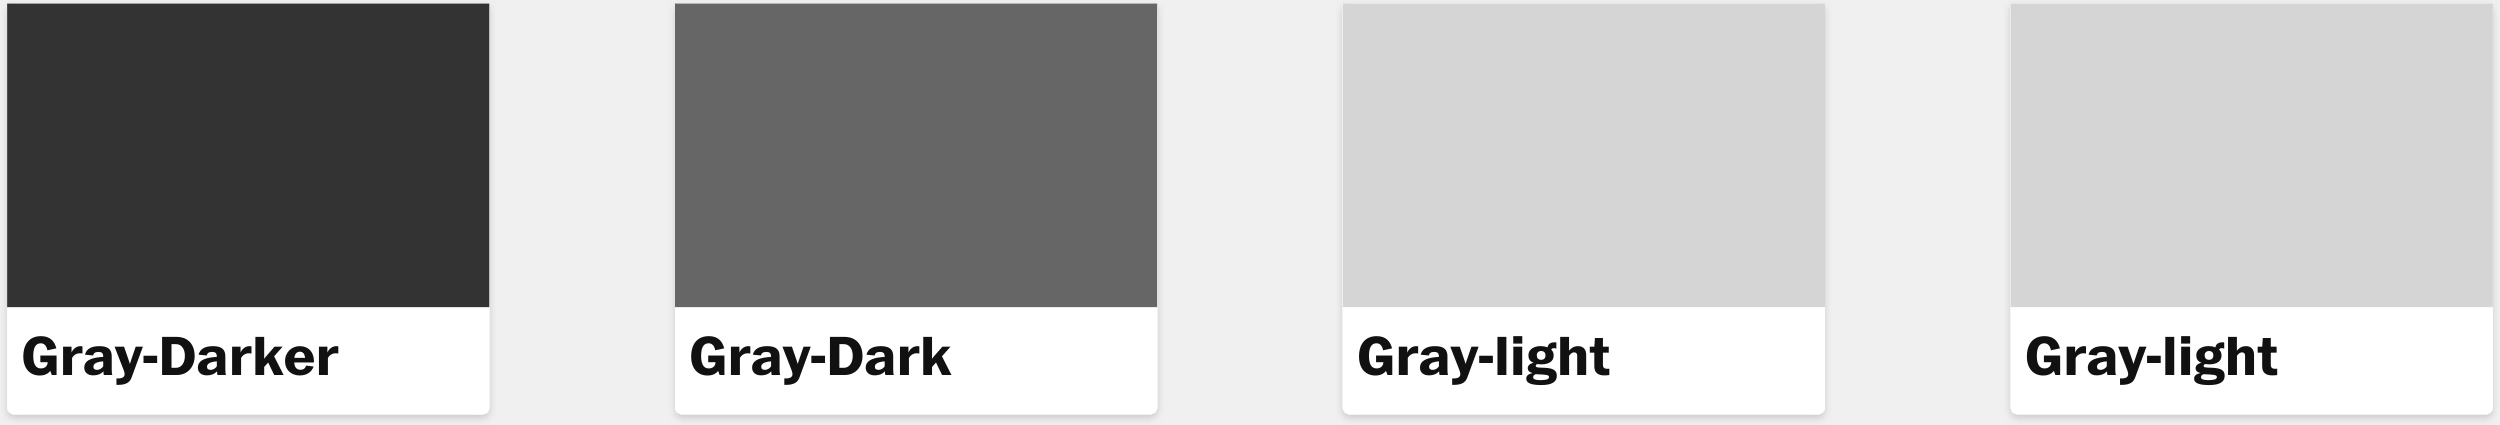
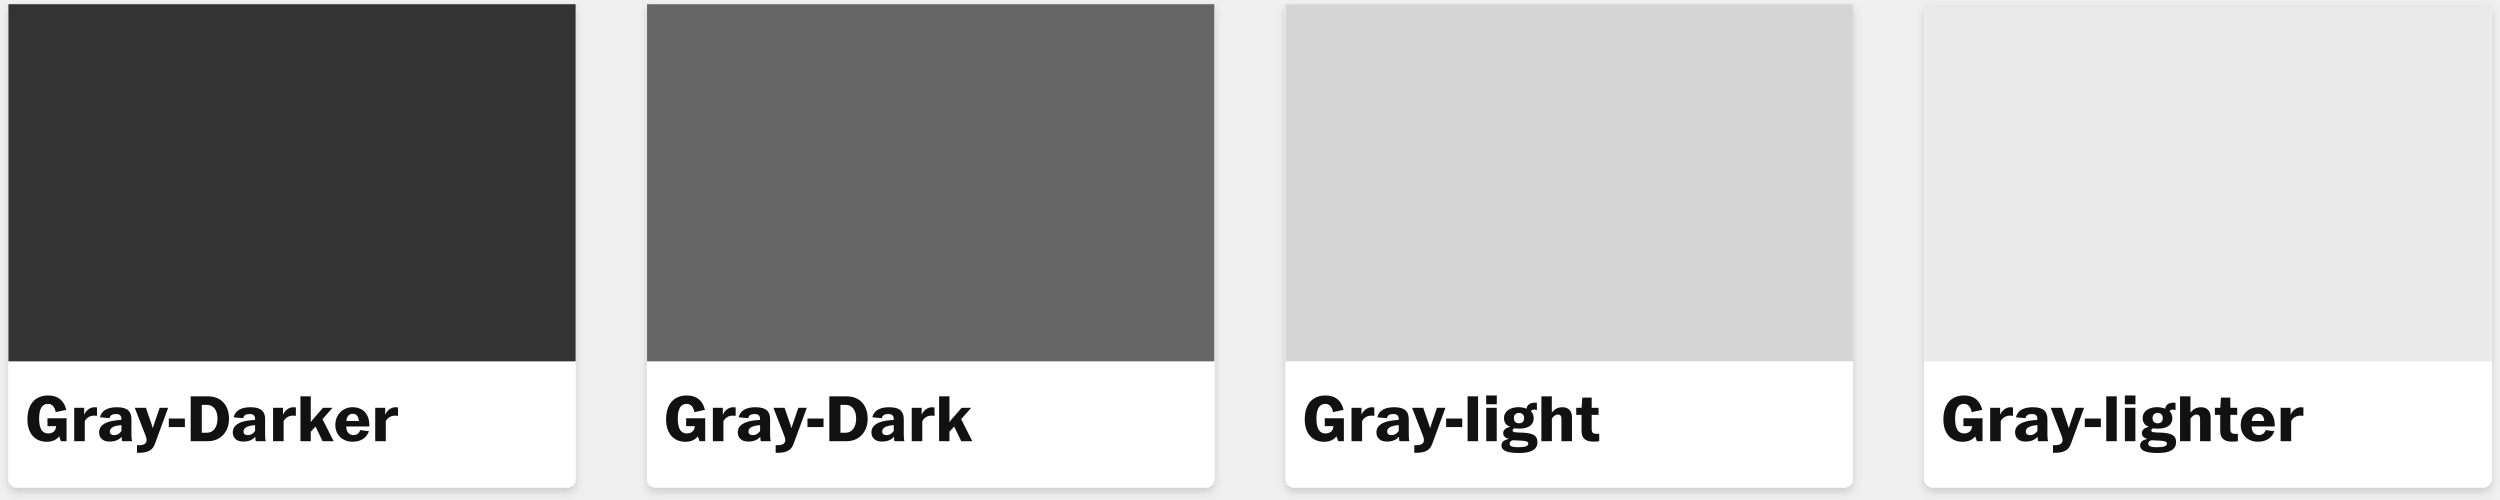
- <svg xmlns="http://www.w3.org/2000/svg" width="700" height="119" viewBox="0 0 700 119" fill="none">
-   <g filter="url(#filter0_d_1228_18874)">
+ <svg xmlns="http://www.w3.org/2000/svg" width="595" height="119" viewBox="0 0 595 119" fill="none">
+   <g filter="url(#filter0_d_1239_16632)">
    <path d="M2 3C2 1.895 2.895 1 4 1H135C136.105 1 137 1.895 137 3V114C137 115.105 136.105 116 135 116H4C2.895 116 2 115.105 2 114V3Z" fill="white" />
    <rect width="135" height="85" transform="translate(2 1)" fill="#333333" />
    <path d="M11.088 105.144C12.464 105.144 13.424 104.696 14.08 103.848L14.496 105H15.84V99.544H11.296V101.416H13.36C13.344 101.496 13.328 101.64 13.296 101.8C13.152 102.648 12.432 103.16 11.456 103.16C10.016 103.16 9.312 101.976 9.312 99.64C9.312 97.352 9.984 96.12 11.408 96.12C12.528 96.12 13.072 97.032 13.264 98.088L15.776 97.544C15.264 95.48 13.968 94.12 11.472 94.12C8.304 94.12 6.528 96.264 6.528 99.848C6.528 103.176 8.368 105.144 11.088 105.144ZM20.175 105V100.248C20.623 99.4 21.423 98.92 22.367 98.92C22.575 98.92 22.927 98.936 23.087 98.968V96.968C22.959 96.936 22.751 96.92 22.511 96.92C21.343 96.92 20.399 97.784 20.031 98.728V97.064H17.663V105H20.175ZM26.036 105.096C27.444 105.096 28.276 104.68 28.964 103.976C28.964 104.424 28.996 104.84 29.092 105H31.46C31.316 104.696 31.284 103.912 31.284 103.448V99.784C31.284 98.072 30.516 96.92 27.844 96.92C25.508 96.92 24.18 97.736 23.796 99.32L26.068 99.528C26.228 98.856 26.676 98.536 27.604 98.536C28.468 98.536 28.836 98.92 28.884 99.544C28.884 99.608 28.9 99.848 28.9 99.928C28.564 99.944 28.244 99.976 27.94 100.008C25.172 100.28 23.588 101.16 23.588 102.92C23.588 104.264 24.564 105.096 26.036 105.096ZM27.156 103.56C26.532 103.56 26.148 103.288 26.148 102.696C26.148 101.944 26.836 101.48 28.052 101.272C28.308 101.224 28.596 101.192 28.9 101.176V102.568C28.564 103.08 27.972 103.56 27.156 103.56ZM32.606 107.752C32.766 107.752 32.91 107.768 33.054 107.768C35.598 107.768 36.43 106.856 36.878 105.624L40.014 97.064H37.998L36.638 101.048L36.366 101.912L36.094 101.032L34.734 97.064H32.078L34.67 103.736C34.814 104.12 34.894 104.456 34.894 104.744C34.894 105.512 34.334 105.96 33.07 105.96C32.926 105.96 32.782 105.96 32.606 105.944V107.752ZM44.003 101.64V99.608H40.179V101.64H44.003ZM45.384 105H49.528C52.552 105 54.504 102.696 54.504 99.672C54.504 98.024 54.008 96.568 53 95.608C52.152 94.776 50.904 94.328 49.448 94.328H45.384V105ZM48.024 96.36H49.304C50.824 96.36 51.768 97.688 51.768 99.624C51.768 101.736 50.712 102.984 49.304 102.984H48.024V96.36ZM57.848 105.096C59.256 105.096 60.088 104.68 60.776 103.976C60.776 104.424 60.808 104.84 60.904 105H63.272C63.128 104.696 63.096 103.912 63.096 103.448V99.784C63.096 98.072 62.328 96.92 59.656 96.92C57.32 96.92 55.992 97.736 55.608 99.32L57.88 99.528C58.04 98.856 58.488 98.536 59.416 98.536C60.28 98.536 60.648 98.92 60.696 99.544C60.696 99.608 60.712 99.848 60.712 99.928C60.376 99.944 60.056 99.976 59.752 100.008C56.984 100.28 55.4 101.16 55.4 102.92C55.4 104.264 56.376 105.096 57.848 105.096ZM58.968 103.56C58.344 103.56 57.96 103.288 57.96 102.696C57.96 101.944 58.648 101.48 59.864 101.272C60.12 101.224 60.408 101.192 60.712 101.176V102.568C60.376 103.08 59.784 103.56 58.968 103.56ZM67.503 105V100.248C67.951 99.4 68.751 98.92 69.695 98.92C69.903 98.92 70.255 98.936 70.415 98.968V96.968C70.287 96.936 70.079 96.92 69.839 96.92C68.671 96.92 67.727 97.784 67.359 98.728V97.064H64.991V105H67.503ZM73.971 105V102.744L75.091 101.512L76.771 105H79.411L76.755 99.768L79.139 97.064H76.867L74.387 99.912L73.939 100.472L73.971 99.752V94.328H71.507V105H73.971ZM83.92 105.128C85.968 105.128 87.28 104.136 87.808 102.632L85.744 102.36C85.456 103.144 84.944 103.544 84.144 103.544C83.168 103.544 82.432 102.92 82.4 101.496H87.888C87.904 101.32 87.904 101.192 87.904 101.016C87.84 98.552 86.384 96.92 83.904 96.92C81.696 96.92 79.808 98.584 79.808 101.144C79.808 103.56 81.536 105.128 83.92 105.128ZM82.432 100.2C82.496 99.112 83.136 98.472 83.936 98.472C84.864 98.472 85.328 99.128 85.408 100.2H82.432ZM91.816 105V100.248C92.264 99.4 93.064 98.92 94.008 98.92C94.216 98.92 94.568 98.936 94.728 98.968V96.968C94.6 96.936 94.392 96.92 94.152 96.92C92.984 96.92 92.04 97.784 91.672 98.728V97.064H89.304V105H91.816Z" fill="#111111" />
  </g>
-   <g filter="url(#filter1_d_1228_18874)">
-     <path d="M189 3C189 1.895 189.895 1 191 1H322C323.105 1 324 1.895 324 3V114C324 115.105 323.105 116 322 116H191C189.895 116 189 115.105 189 114V3Z" fill="white" />
-     <rect width="135" height="85" transform="translate(189 1)" fill="#666666" />
-     <path d="M198.088 105.144C199.464 105.144 200.424 104.696 201.08 103.848L201.496 105H202.84V99.544H198.296V101.416H200.36C200.344 101.496 200.328 101.64 200.296 101.8C200.152 102.648 199.432 103.16 198.456 103.16C197.016 103.16 196.312 101.976 196.312 99.64C196.312 97.352 196.984 96.12 198.408 96.12C199.528 96.12 200.072 97.032 200.264 98.088L202.776 97.544C202.264 95.48 200.968 94.12 198.472 94.12C195.304 94.12 193.528 96.264 193.528 99.848C193.528 103.176 195.368 105.144 198.088 105.144ZM207.175 105V100.248C207.623 99.4 208.423 98.92 209.367 98.92C209.575 98.92 209.927 98.936 210.087 98.968V96.968C209.959 96.936 209.751 96.92 209.511 96.92C208.343 96.92 207.399 97.784 207.031 98.728V97.064H204.663V105H207.175ZM213.036 105.096C214.444 105.096 215.276 104.68 215.964 103.976C215.964 104.424 215.996 104.84 216.092 105H218.46C218.316 104.696 218.284 103.912 218.284 103.448V99.784C218.284 98.072 217.516 96.92 214.844 96.92C212.508 96.92 211.18 97.736 210.796 99.32L213.068 99.528C213.228 98.856 213.676 98.536 214.604 98.536C215.468 98.536 215.836 98.92 215.884 99.544C215.884 99.608 215.9 99.848 215.9 99.928C215.564 99.944 215.244 99.976 214.94 100.008C212.172 100.28 210.588 101.16 210.588 102.92C210.588 104.264 211.564 105.096 213.036 105.096ZM214.156 103.56C213.532 103.56 213.148 103.288 213.148 102.696C213.148 101.944 213.836 101.48 215.052 101.272C215.308 101.224 215.596 101.192 215.9 101.176V102.568C215.564 103.08 214.972 103.56 214.156 103.56ZM219.606 107.752C219.766 107.752 219.91 107.768 220.054 107.768C222.598 107.768 223.43 106.856 223.878 105.624L227.014 97.064H224.998L223.638 101.048L223.366 101.912L223.094 101.032L221.734 97.064H219.078L221.67 103.736C221.814 104.12 221.894 104.456 221.894 104.744C221.894 105.512 221.334 105.96 220.07 105.96C219.926 105.96 219.782 105.96 219.606 105.944V107.752ZM231.003 101.64V99.608H227.179V101.64H231.003ZM232.384 105H236.528C239.552 105 241.504 102.696 241.504 99.672C241.504 98.024 241.008 96.568 240 95.608C239.152 94.776 237.904 94.328 236.448 94.328H232.384V105ZM235.024 96.36H236.304C237.824 96.36 238.768 97.688 238.768 99.624C238.768 101.736 237.712 102.984 236.304 102.984H235.024V96.36ZM244.848 105.096C246.256 105.096 247.088 104.68 247.776 103.976C247.776 104.424 247.808 104.84 247.904 105H250.272C250.128 104.696 250.096 103.912 250.096 103.448V99.784C250.096 98.072 249.328 96.92 246.656 96.92C244.32 96.92 242.992 97.736 242.608 99.32L244.88 99.528C245.04 98.856 245.488 98.536 246.416 98.536C247.28 98.536 247.648 98.92 247.696 99.544C247.696 99.608 247.712 99.848 247.712 99.928C247.376 99.944 247.056 99.976 246.752 100.008C243.984 100.28 242.4 101.16 242.4 102.92C242.4 104.264 243.376 105.096 244.848 105.096ZM245.968 103.56C245.344 103.56 244.96 103.288 244.96 102.696C244.96 101.944 245.648 101.48 246.864 101.272C247.12 101.224 247.408 101.192 247.712 101.176V102.568C247.376 103.08 246.784 103.56 245.968 103.56ZM254.503 105V100.248C254.951 99.4 255.751 98.92 256.695 98.92C256.903 98.92 257.255 98.936 257.415 98.968V96.968C257.287 96.936 257.079 96.92 256.839 96.92C255.671 96.92 254.727 97.784 254.359 98.728V97.064H251.991V105H254.503ZM260.971 105V102.744L262.091 101.512L263.771 105H266.411L263.755 99.768L266.139 97.064H263.867L261.387 99.912L260.939 100.472L260.971 99.752V94.328H258.507V105H260.971Z" fill="#111111" />
+   <g filter="url(#filter1_d_1239_16632)">
+     <path d="M154 3C154 1.895 154.895 1 156 1H287C288.105 1 289 1.895 289 3V114C289 115.105 288.105 116 287 116H156C154.895 116 154 115.105 154 114V3Z" fill="white" />
+     <rect width="135" height="85" transform="translate(154 1)" fill="#666666" />
+     <path d="M163.088 105.144C164.464 105.144 165.424 104.696 166.08 103.848L166.496 105H167.84V99.544H163.296V101.416H165.36C165.344 101.496 165.328 101.64 165.296 101.8C165.152 102.648 164.432 103.16 163.456 103.16C162.016 103.16 161.312 101.976 161.312 99.64C161.312 97.352 161.984 96.12 163.408 96.12C164.528 96.12 165.072 97.032 165.264 98.088L167.776 97.544C167.264 95.48 165.968 94.12 163.472 94.12C160.304 94.12 158.528 96.264 158.528 99.848C158.528 103.176 160.368 105.144 163.088 105.144ZM172.175 105V100.248C172.623 99.4 173.423 98.92 174.367 98.92C174.575 98.92 174.927 98.936 175.087 98.968V96.968C174.959 96.936 174.751 96.92 174.511 96.92C173.343 96.92 172.399 97.784 172.031 98.728V97.064H169.663V105H172.175ZM178.036 105.096C179.444 105.096 180.276 104.68 180.964 103.976C180.964 104.424 180.996 104.84 181.092 105H183.46C183.316 104.696 183.284 103.912 183.284 103.448V99.784C183.284 98.072 182.516 96.92 179.844 96.92C177.508 96.92 176.18 97.736 175.796 99.32L178.068 99.528C178.228 98.856 178.676 98.536 179.604 98.536C180.468 98.536 180.836 98.92 180.884 99.544C180.884 99.608 180.9 99.848 180.9 99.928C180.564 99.944 180.244 99.976 179.94 100.008C177.172 100.28 175.588 101.16 175.588 102.92C175.588 104.264 176.564 105.096 178.036 105.096ZM179.156 103.56C178.532 103.56 178.148 103.288 178.148 102.696C178.148 101.944 178.836 101.48 180.052 101.272C180.308 101.224 180.596 101.192 180.9 101.176V102.568C180.564 103.08 179.972 103.56 179.156 103.56ZM184.606 107.752C184.766 107.752 184.91 107.768 185.054 107.768C187.598 107.768 188.43 106.856 188.878 105.624L192.014 97.064H189.998L188.638 101.048L188.366 101.912L188.094 101.032L186.734 97.064H184.078L186.67 103.736C186.814 104.12 186.894 104.456 186.894 104.744C186.894 105.512 186.334 105.96 185.07 105.96C184.926 105.96 184.782 105.96 184.606 105.944V107.752ZM196.003 101.64V99.608H192.179V101.64H196.003ZM197.384 105H201.528C204.552 105 206.504 102.696 206.504 99.672C206.504 98.024 206.008 96.568 205 95.608C204.152 94.776 202.904 94.328 201.448 94.328H197.384V105ZM200.024 96.36H201.304C202.824 96.36 203.768 97.688 203.768 99.624C203.768 101.736 202.712 102.984 201.304 102.984H200.024V96.36ZM209.848 105.096C211.256 105.096 212.088 104.68 212.776 103.976C212.776 104.424 212.808 104.84 212.904 105H215.272C215.128 104.696 215.096 103.912 215.096 103.448V99.784C215.096 98.072 214.328 96.92 211.656 96.92C209.32 96.92 207.992 97.736 207.608 99.32L209.88 99.528C210.04 98.856 210.488 98.536 211.416 98.536C212.28 98.536 212.648 98.92 212.696 99.544C212.696 99.608 212.712 99.848 212.712 99.928C212.376 99.944 212.056 99.976 211.752 100.008C208.984 100.28 207.4 101.16 207.4 102.92C207.4 104.264 208.376 105.096 209.848 105.096ZM210.968 103.56C210.344 103.56 209.96 103.288 209.96 102.696C209.96 101.944 210.648 101.48 211.864 101.272C212.12 101.224 212.408 101.192 212.712 101.176V102.568C212.376 103.08 211.784 103.56 210.968 103.56ZM219.503 105V100.248C219.951 99.4 220.751 98.92 221.695 98.92C221.903 98.92 222.255 98.936 222.415 98.968V96.968C222.287 96.936 222.079 96.92 221.839 96.92C220.671 96.92 219.727 97.784 219.359 98.728V97.064H216.991V105H219.503ZM225.971 105V102.744L227.091 101.512L228.771 105H231.411L228.755 99.768L231.139 97.064H228.867L226.387 99.912L225.939 100.472L225.971 99.752V94.328H223.507V105H225.971Z" fill="#111111" />
  </g>
-   <g filter="url(#filter2_d_1228_18874)">
-     <path d="M376 3C376 1.895 376.895 1 378 1H509C510.105 1 511 1.895 511 3V114C511 115.105 510.105 116 509 116H378C376.895 116 376 115.105 376 114V3Z" fill="white" />
-     <rect width="135" height="85" transform="translate(376 1)" fill="#D5D5D5" />
-     <path d="M385.088 105.144C386.464 105.144 387.424 104.696 388.08 103.848L388.496 105H389.84V99.544H385.296V101.416H387.36C387.344 101.496 387.328 101.64 387.296 101.8C387.152 102.648 386.432 103.16 385.456 103.16C384.016 103.16 383.312 101.976 383.312 99.64C383.312 97.352 383.984 96.12 385.408 96.12C386.528 96.12 387.072 97.032 387.264 98.088L389.776 97.544C389.264 95.48 387.968 94.12 385.472 94.12C382.304 94.12 380.528 96.264 380.528 99.848C380.528 103.176 382.368 105.144 385.088 105.144ZM394.175 105V100.248C394.623 99.4 395.423 98.92 396.367 98.92C396.575 98.92 396.927 98.936 397.087 98.968V96.968C396.959 96.936 396.751 96.92 396.511 96.92C395.343 96.92 394.399 97.784 394.031 98.728V97.064H391.663V105H394.175ZM400.036 105.096C401.444 105.096 402.276 104.68 402.964 103.976C402.964 104.424 402.996 104.84 403.092 105H405.46C405.316 104.696 405.284 103.912 405.284 103.448V99.784C405.284 98.072 404.516 96.92 401.844 96.92C399.508 96.92 398.18 97.736 397.796 99.32L400.068 99.528C400.228 98.856 400.676 98.536 401.604 98.536C402.468 98.536 402.836 98.92 402.884 99.544C402.884 99.608 402.9 99.848 402.9 99.928C402.564 99.944 402.244 99.976 401.94 100.008C399.172 100.28 397.588 101.16 397.588 102.92C397.588 104.264 398.564 105.096 400.036 105.096ZM401.156 103.56C400.532 103.56 400.148 103.288 400.148 102.696C400.148 101.944 400.836 101.48 402.052 101.272C402.308 101.224 402.596 101.192 402.9 101.176V102.568C402.564 103.08 401.972 103.56 401.156 103.56ZM406.606 107.752C406.766 107.752 406.91 107.768 407.054 107.768C409.598 107.768 410.43 106.856 410.878 105.624L414.014 97.064H411.998L410.638 101.048L410.366 101.912L410.094 101.032L408.734 97.064H406.078L408.67 103.736C408.814 104.12 408.894 104.456 408.894 104.744C408.894 105.512 408.334 105.96 407.07 105.96C406.926 105.96 406.782 105.96 406.606 105.944V107.752ZM418.003 101.64V99.608H414.179V101.64H418.003ZM421.784 105V94.328H419.288V105H421.784ZM426.238 96.216V94.12H423.71V96.216H426.238ZM426.222 105V97.064H423.726V105H426.222ZM431.571 107.816C434.643 107.816 435.907 106.856 435.907 105.24C435.907 103.736 435.027 103.064 432.275 102.968C430.675 102.92 430.003 102.92 430.003 102.456C430.003 102.104 430.323 101.928 430.579 101.944C430.707 101.96 431.219 102.024 431.507 102.024C433.811 102.024 435.027 101.112 435.027 99.512C435.027 98.776 434.707 98.168 434.339 97.896C434.483 97.608 434.755 97.48 435.123 97.48C435.363 97.48 435.603 97.528 435.779 97.64V95.88C435.731 95.864 435.523 95.832 435.411 95.832C434.355 95.832 433.507 96.152 433.299 97.272C432.803 97.016 431.859 96.904 431.395 96.904C429.491 96.904 427.955 97.832 427.955 99.48C427.955 100.424 428.323 101.192 429.443 101.576C428.291 101.816 427.763 102.408 427.763 103.096C427.763 103.704 428.147 104.216 429.123 104.456C428.115 104.664 427.347 105.096 427.347 106.04C427.347 107.368 428.995 107.816 431.571 107.816ZM431.523 100.744C430.787 100.744 430.307 100.312 430.307 99.48C430.307 98.76 430.771 98.28 431.523 98.28C432.291 98.28 432.739 98.776 432.739 99.48C432.739 100.28 432.323 100.744 431.523 100.744ZM431.283 106.44C430.019 106.44 429.283 106.216 429.283 105.624C429.283 105.16 429.603 104.888 430.051 104.776C433.107 104.904 433.731 104.968 433.731 105.592C433.731 106.216 432.851 106.44 431.283 106.44ZM439.347 105V99.624C439.667 99.176 440.115 98.664 440.771 98.664C441.315 98.664 441.619 98.984 441.619 99.592V105H444.131V99.304C444.131 97.992 443.427 96.92 441.891 96.92C440.643 96.92 439.923 97.48 439.331 98.184V94.328H436.851V105H439.347ZM449.175 105.112C449.671 105.112 450.231 105.064 450.615 105.016V103.24C450.279 103.272 449.975 103.272 449.671 103.24C449.079 103.16 448.823 102.808 448.823 102.184V98.744H450.455V97.064H448.823V94.632H446.583L446.423 97.064H445.143V98.744H446.407V102.584C446.407 104.264 447.367 105.112 449.175 105.112Z" fill="#111111" />
+   <g filter="url(#filter2_d_1239_16632)">
+     <path d="M306 3C306 1.895 306.895 1 308 1H439C440.105 1 441 1.895 441 3V114C441 115.105 440.105 116 439 116H308C306.895 116 306 115.105 306 114V3Z" fill="white" />
+     <rect width="135" height="85" transform="translate(306 1)" fill="#D5D5D5" />
+     <path d="M315.088 105.144C316.464 105.144 317.424 104.696 318.08 103.848L318.496 105H319.84V99.544H315.296V101.416H317.36C317.344 101.496 317.328 101.64 317.296 101.8C317.152 102.648 316.432 103.16 315.456 103.16C314.016 103.16 313.312 101.976 313.312 99.64C313.312 97.352 313.984 96.12 315.408 96.12C316.528 96.12 317.072 97.032 317.264 98.088L319.776 97.544C319.264 95.48 317.968 94.12 315.472 94.12C312.304 94.12 310.528 96.264 310.528 99.848C310.528 103.176 312.368 105.144 315.088 105.144ZM324.175 105V100.248C324.623 99.4 325.423 98.92 326.367 98.92C326.575 98.92 326.927 98.936 327.087 98.968V96.968C326.959 96.936 326.751 96.92 326.511 96.92C325.343 96.92 324.399 97.784 324.031 98.728V97.064H321.663V105H324.175ZM330.036 105.096C331.444 105.096 332.276 104.68 332.964 103.976C332.964 104.424 332.996 104.84 333.092 105H335.46C335.316 104.696 335.284 103.912 335.284 103.448V99.784C335.284 98.072 334.516 96.92 331.844 96.92C329.508 96.92 328.18 97.736 327.796 99.32L330.068 99.528C330.228 98.856 330.676 98.536 331.604 98.536C332.468 98.536 332.836 98.92 332.884 99.544C332.884 99.608 332.9 99.848 332.9 99.928C332.564 99.944 332.244 99.976 331.94 100.008C329.172 100.28 327.588 101.16 327.588 102.92C327.588 104.264 328.564 105.096 330.036 105.096ZM331.156 103.56C330.532 103.56 330.148 103.288 330.148 102.696C330.148 101.944 330.836 101.48 332.052 101.272C332.308 101.224 332.596 101.192 332.9 101.176V102.568C332.564 103.08 331.972 103.56 331.156 103.56ZM336.606 107.752C336.766 107.752 336.91 107.768 337.054 107.768C339.598 107.768 340.43 106.856 340.878 105.624L344.014 97.064H341.998L340.638 101.048L340.366 101.912L340.094 101.032L338.734 97.064H336.078L338.67 103.736C338.814 104.12 338.894 104.456 338.894 104.744C338.894 105.512 338.334 105.96 337.07 105.96C336.926 105.96 336.782 105.96 336.606 105.944V107.752ZM348.003 101.64V99.608H344.179V101.64H348.003ZM351.784 105V94.328H349.288V105H351.784ZM356.238 96.216V94.12H353.71V96.216H356.238ZM356.222 105V97.064H353.726V105H356.222ZM361.571 107.816C364.643 107.816 365.907 106.856 365.907 105.24C365.907 103.736 365.027 103.064 362.275 102.968C360.675 102.92 360.003 102.92 360.003 102.456C360.003 102.104 360.323 101.928 360.579 101.944C360.707 101.96 361.219 102.024 361.507 102.024C363.811 102.024 365.027 101.112 365.027 99.512C365.027 98.776 364.707 98.168 364.339 97.896C364.483 97.608 364.755 97.48 365.123 97.48C365.363 97.48 365.603 97.528 365.779 97.64V95.88C365.731 95.864 365.523 95.832 365.411 95.832C364.355 95.832 363.507 96.152 363.299 97.272C362.803 97.016 361.859 96.904 361.395 96.904C359.491 96.904 357.955 97.832 357.955 99.48C357.955 100.424 358.323 101.192 359.443 101.576C358.291 101.816 357.763 102.408 357.763 103.096C357.763 103.704 358.147 104.216 359.123 104.456C358.115 104.664 357.347 105.096 357.347 106.04C357.347 107.368 358.995 107.816 361.571 107.816ZM361.523 100.744C360.787 100.744 360.307 100.312 360.307 99.48C360.307 98.76 360.771 98.28 361.523 98.28C362.291 98.28 362.739 98.776 362.739 99.48C362.739 100.28 362.323 100.744 361.523 100.744ZM361.283 106.44C360.019 106.44 359.283 106.216 359.283 105.624C359.283 105.16 359.603 104.888 360.051 104.776C363.107 104.904 363.731 104.968 363.731 105.592C363.731 106.216 362.851 106.44 361.283 106.44ZM369.347 105V99.624C369.667 99.176 370.115 98.664 370.771 98.664C371.315 98.664 371.619 98.984 371.619 99.592V105H374.131V99.304C374.131 97.992 373.427 96.92 371.891 96.92C370.643 96.92 369.923 97.48 369.331 98.184V94.328H366.851V105H369.347ZM379.175 105.112C379.671 105.112 380.231 105.064 380.615 105.016V103.24C380.279 103.272 379.975 103.272 379.671 103.24C379.079 103.16 378.823 102.808 378.823 102.184V98.744H380.455V97.064H378.823V94.632H376.583L376.423 97.064H375.143V98.744H376.407V102.584C376.407 104.264 377.367 105.112 379.175 105.112Z" fill="#111111" />
  </g>
-   <g filter="url(#filter3_d_1228_18874)">
-     <path d="M563 3C563 1.895 563.895 1 565 1H696C697.105 1 698 1.895 698 3V114C698 115.105 697.105 116 696 116H565C563.895 116 563 115.105 563 114V3Z" fill="white" />
-     <rect width="135" height="85" transform="translate(563 1)" fill="#D5D5D5" />
-     <path d="M572.088 105.144C573.464 105.144 574.424 104.696 575.08 103.848L575.496 105H576.84V99.544H572.296V101.416H574.36C574.344 101.496 574.328 101.64 574.296 101.8C574.152 102.648 573.432 103.16 572.456 103.16C571.016 103.16 570.312 101.976 570.312 99.64C570.312 97.352 570.984 96.12 572.408 96.12C573.528 96.12 574.072 97.032 574.264 98.088L576.776 97.544C576.264 95.48 574.968 94.12 572.472 94.12C569.304 94.12 567.528 96.264 567.528 99.848C567.528 103.176 569.368 105.144 572.088 105.144ZM581.175 105V100.248C581.623 99.4 582.423 98.92 583.367 98.92C583.575 98.92 583.927 98.936 584.087 98.968V96.968C583.959 96.936 583.751 96.92 583.511 96.92C582.343 96.92 581.399 97.784 581.031 98.728V97.064H578.663V105H581.175ZM587.036 105.096C588.444 105.096 589.276 104.68 589.964 103.976C589.964 104.424 589.996 104.84 590.092 105H592.46C592.316 104.696 592.284 103.912 592.284 103.448V99.784C592.284 98.072 591.516 96.92 588.844 96.92C586.508 96.92 585.18 97.736 584.796 99.32L587.068 99.528C587.228 98.856 587.676 98.536 588.604 98.536C589.468 98.536 589.836 98.92 589.884 99.544C589.884 99.608 589.9 99.848 589.9 99.928C589.564 99.944 589.244 99.976 588.94 100.008C586.172 100.28 584.588 101.16 584.588 102.92C584.588 104.264 585.564 105.096 587.036 105.096ZM588.156 103.56C587.532 103.56 587.148 103.288 587.148 102.696C587.148 101.944 587.836 101.48 589.052 101.272C589.308 101.224 589.596 101.192 589.9 101.176V102.568C589.564 103.08 588.972 103.56 588.156 103.56ZM593.606 107.752C593.766 107.752 593.91 107.768 594.054 107.768C596.598 107.768 597.43 106.856 597.878 105.624L601.014 97.064H598.998L597.638 101.048L597.366 101.912L597.094 101.032L595.734 97.064H593.078L595.67 103.736C595.814 104.12 595.894 104.456 595.894 104.744C595.894 105.512 595.334 105.96 594.07 105.96C593.926 105.96 593.782 105.96 593.606 105.944V107.752ZM605.003 101.64V99.608H601.179V101.64H605.003ZM608.784 105V94.328H606.288V105H608.784ZM613.238 96.216V94.12H610.71V96.216H613.238ZM613.222 105V97.064H610.726V105H613.222ZM618.571 107.816C621.643 107.816 622.907 106.856 622.907 105.24C622.907 103.736 622.027 103.064 619.275 102.968C617.675 102.92 617.003 102.92 617.003 102.456C617.003 102.104 617.323 101.928 617.579 101.944C617.707 101.96 618.219 102.024 618.507 102.024C620.811 102.024 622.027 101.112 622.027 99.512C622.027 98.776 621.707 98.168 621.339 97.896C621.483 97.608 621.755 97.48 622.123 97.48C622.363 97.48 622.603 97.528 622.779 97.64V95.88C622.731 95.864 622.523 95.832 622.411 95.832C621.355 95.832 620.507 96.152 620.299 97.272C619.803 97.016 618.859 96.904 618.395 96.904C616.491 96.904 614.955 97.832 614.955 99.48C614.955 100.424 615.323 101.192 616.443 101.576C615.291 101.816 614.763 102.408 614.763 103.096C614.763 103.704 615.147 104.216 616.123 104.456C615.115 104.664 614.347 105.096 614.347 106.04C614.347 107.368 615.995 107.816 618.571 107.816ZM618.523 100.744C617.787 100.744 617.307 100.312 617.307 99.48C617.307 98.76 617.771 98.28 618.523 98.28C619.291 98.28 619.739 98.776 619.739 99.48C619.739 100.28 619.323 100.744 618.523 100.744ZM618.283 106.44C617.019 106.44 616.283 106.216 616.283 105.624C616.283 105.16 616.603 104.888 617.051 104.776C620.107 104.904 620.731 104.968 620.731 105.592C620.731 106.216 619.851 106.44 618.283 106.44ZM626.347 105V99.624C626.667 99.176 627.115 98.664 627.771 98.664C628.315 98.664 628.619 98.984 628.619 99.592V105H631.131V99.304C631.131 97.992 630.427 96.92 628.891 96.92C627.643 96.92 626.923 97.48 626.331 98.184V94.328H623.851V105H626.347ZM636.175 105.112C636.671 105.112 637.231 105.064 637.615 105.016V103.24C637.279 103.272 636.975 103.272 636.671 103.24C636.079 103.16 635.823 102.808 635.823 102.184V98.744H637.455V97.064H635.823V94.632H633.583L633.423 97.064H632.143V98.744H633.407V102.584C633.407 104.264 634.367 105.112 636.175 105.112Z" fill="#111111" />
+   <g filter="url(#filter3_d_1239_16632)">
+     <path d="M458 3C458 1.895 458.895 1 460 1H591C592.105 1 593 1.895 593 3V114C593 115.105 592.105 116 591 116H460C458.895 116 458 115.105 458 114V3Z" fill="white" />
+     <rect width="135" height="85" transform="translate(458 1)" fill="#E9E9E9" />
+     <path d="M467.088 105.144C468.464 105.144 469.424 104.696 470.08 103.848L470.496 105H471.84V99.544H467.296V101.416H469.36C469.344 101.496 469.328 101.64 469.296 101.8C469.152 102.648 468.432 103.16 467.456 103.16C466.016 103.16 465.312 101.976 465.312 99.64C465.312 97.352 465.984 96.12 467.408 96.12C468.528 96.12 469.072 97.032 469.264 98.088L471.776 97.544C471.264 95.48 469.968 94.12 467.472 94.12C464.304 94.12 462.528 96.264 462.528 99.848C462.528 103.176 464.368 105.144 467.088 105.144ZM476.175 105V100.248C476.623 99.4 477.423 98.92 478.367 98.92C478.575 98.92 478.927 98.936 479.087 98.968V96.968C478.959 96.936 478.751 96.92 478.511 96.92C477.343 96.92 476.399 97.784 476.031 98.728V97.064H473.663V105H476.175ZM482.036 105.096C483.444 105.096 484.276 104.68 484.964 103.976C484.964 104.424 484.996 104.84 485.092 105H487.46C487.316 104.696 487.284 103.912 487.284 103.448V99.784C487.284 98.072 486.516 96.92 483.844 96.92C481.508 96.92 480.18 97.736 479.796 99.32L482.068 99.528C482.228 98.856 482.676 98.536 483.604 98.536C484.468 98.536 484.836 98.92 484.884 99.544C484.884 99.608 484.9 99.848 484.9 99.928C484.564 99.944 484.244 99.976 483.94 100.008C481.172 100.28 479.588 101.16 479.588 102.92C479.588 104.264 480.564 105.096 482.036 105.096ZM483.156 103.56C482.532 103.56 482.148 103.288 482.148 102.696C482.148 101.944 482.836 101.48 484.052 101.272C484.308 101.224 484.596 101.192 484.9 101.176V102.568C484.564 103.08 483.972 103.56 483.156 103.56ZM488.606 107.752C488.766 107.752 488.91 107.768 489.054 107.768C491.598 107.768 492.43 106.856 492.878 105.624L496.014 97.064H493.998L492.638 101.048L492.366 101.912L492.094 101.032L490.734 97.064H488.078L490.67 103.736C490.814 104.12 490.894 104.456 490.894 104.744C490.894 105.512 490.334 105.96 489.07 105.96C488.926 105.96 488.782 105.96 488.606 105.944V107.752ZM500.003 101.64V99.608H496.179V101.64H500.003ZM503.784 105V94.328H501.288V105H503.784ZM508.238 96.216V94.12H505.71V96.216H508.238ZM508.222 105V97.064H505.726V105H508.222ZM513.571 107.816C516.643 107.816 517.907 106.856 517.907 105.24C517.907 103.736 517.027 103.064 514.275 102.968C512.675 102.92 512.003 102.92 512.003 102.456C512.003 102.104 512.323 101.928 512.579 101.944C512.707 101.96 513.219 102.024 513.507 102.024C515.811 102.024 517.027 101.112 517.027 99.512C517.027 98.776 516.707 98.168 516.339 97.896C516.483 97.608 516.755 97.48 517.123 97.48C517.363 97.48 517.603 97.528 517.779 97.64V95.88C517.731 95.864 517.523 95.832 517.411 95.832C516.355 95.832 515.507 96.152 515.299 97.272C514.803 97.016 513.859 96.904 513.395 96.904C511.491 96.904 509.955 97.832 509.955 99.48C509.955 100.424 510.323 101.192 511.443 101.576C510.291 101.816 509.763 102.408 509.763 103.096C509.763 103.704 510.147 104.216 511.123 104.456C510.115 104.664 509.347 105.096 509.347 106.04C509.347 107.368 510.995 107.816 513.571 107.816ZM513.523 100.744C512.787 100.744 512.307 100.312 512.307 99.48C512.307 98.76 512.771 98.28 513.523 98.28C514.291 98.28 514.739 98.776 514.739 99.48C514.739 100.28 514.323 100.744 513.523 100.744ZM513.283 106.44C512.019 106.44 511.283 106.216 511.283 105.624C511.283 105.16 511.603 104.888 512.051 104.776C515.107 104.904 515.731 104.968 515.731 105.592C515.731 106.216 514.851 106.44 513.283 106.44ZM521.347 105V99.624C521.667 99.176 522.115 98.664 522.771 98.664C523.315 98.664 523.619 98.984 523.619 99.592V105H526.131V99.304C526.131 97.992 525.427 96.92 523.891 96.92C522.643 96.92 521.923 97.48 521.331 98.184V94.328H518.851V105H521.347ZM531.175 105.112C531.671 105.112 532.231 105.064 532.615 105.016V103.24C532.279 103.272 531.975 103.272 531.671 103.24C531.079 103.16 530.823 102.808 530.823 102.184V98.744H532.455V97.064H530.823V94.632H528.583L528.423 97.064H527.143V98.744H528.407V102.584C528.407 104.264 529.367 105.112 531.175 105.112ZM537.405 105.128C539.453 105.128 540.765 104.136 541.293 102.632L539.229 102.36C538.941 103.144 538.429 103.544 537.629 103.544C536.653 103.544 535.917 102.92 535.885 101.496H541.373C541.389 101.32 541.389 101.192 541.389 101.016C541.325 98.552 539.869 96.92 537.389 96.92C535.181 96.92 533.293 98.584 533.293 101.144C533.293 103.56 535.021 105.128 537.405 105.128ZM535.917 100.2C535.981 99.112 536.621 98.472 537.421 98.472C538.349 98.472 538.813 99.128 538.893 100.2H535.917ZM545.3 105V100.248C545.748 99.4 546.548 98.92 547.492 98.92C547.7 98.92 548.052 98.936 548.212 98.968V96.968C548.084 96.936 547.876 96.92 547.636 96.92C546.468 96.92 545.524 97.784 545.156 98.728V97.064H542.788V105H545.3Z" fill="#111111" />
  </g>
  <defs>
-     <filter id="filter0_d_1228_18874" x="0" y="0" width="139" height="119" filterUnits="userSpaceOnUse" color-interpolation-filters="sRGB">
+     <filter id="filter0_d_1239_16632" x="0" y="0" width="139" height="119" filterUnits="userSpaceOnUse" color-interpolation-filters="sRGB">
      <feFlood flood-opacity="0" result="BackgroundImageFix" />
      <feColorMatrix in="SourceAlpha" type="matrix" values="0 0 0 0 0 0 0 0 0 0 0 0 0 0 0 0 0 0 127 0" result="hardAlpha" />
      <feOffset dy="1" />
      <feGaussianBlur stdDeviation="1" />
      <feComposite in2="hardAlpha" operator="out" />
      <feColorMatrix type="matrix" values="0 0 0 0 0.4 0 0 0 0 0.4 0 0 0 0 0.4 0 0 0 0.25 0" />
-       <feBlend mode="normal" in2="BackgroundImageFix" result="effect1_dropShadow_1228_18874" />
-       <feBlend mode="normal" in="SourceGraphic" in2="effect1_dropShadow_1228_18874" result="shape" />
+       <feBlend mode="normal" in2="BackgroundImageFix" result="effect1_dropShadow_1239_16632" />
+       <feBlend mode="normal" in="SourceGraphic" in2="effect1_dropShadow_1239_16632" result="shape" />
    </filter>
-     <filter id="filter1_d_1228_18874" x="187" y="0" width="139" height="119" filterUnits="userSpaceOnUse" color-interpolation-filters="sRGB">
+     <filter id="filter1_d_1239_16632" x="152" y="0" width="139" height="119" filterUnits="userSpaceOnUse" color-interpolation-filters="sRGB">
      <feFlood flood-opacity="0" result="BackgroundImageFix" />
      <feColorMatrix in="SourceAlpha" type="matrix" values="0 0 0 0 0 0 0 0 0 0 0 0 0 0 0 0 0 0 127 0" result="hardAlpha" />
      <feOffset dy="1" />
      <feGaussianBlur stdDeviation="1" />
      <feComposite in2="hardAlpha" operator="out" />
      <feColorMatrix type="matrix" values="0 0 0 0 0.4 0 0 0 0 0.4 0 0 0 0 0.4 0 0 0 0.25 0" />
-       <feBlend mode="normal" in2="BackgroundImageFix" result="effect1_dropShadow_1228_18874" />
-       <feBlend mode="normal" in="SourceGraphic" in2="effect1_dropShadow_1228_18874" result="shape" />
+       <feBlend mode="normal" in2="BackgroundImageFix" result="effect1_dropShadow_1239_16632" />
+       <feBlend mode="normal" in="SourceGraphic" in2="effect1_dropShadow_1239_16632" result="shape" />
    </filter>
-     <filter id="filter2_d_1228_18874" x="374" y="0" width="139" height="119" filterUnits="userSpaceOnUse" color-interpolation-filters="sRGB">
+     <filter id="filter2_d_1239_16632" x="304" y="0" width="139" height="119" filterUnits="userSpaceOnUse" color-interpolation-filters="sRGB">
      <feFlood flood-opacity="0" result="BackgroundImageFix" />
      <feColorMatrix in="SourceAlpha" type="matrix" values="0 0 0 0 0 0 0 0 0 0 0 0 0 0 0 0 0 0 127 0" result="hardAlpha" />
      <feOffset dy="1" />
      <feGaussianBlur stdDeviation="1" />
      <feComposite in2="hardAlpha" operator="out" />
      <feColorMatrix type="matrix" values="0 0 0 0 0.4 0 0 0 0 0.4 0 0 0 0 0.4 0 0 0 0.25 0" />
-       <feBlend mode="normal" in2="BackgroundImageFix" result="effect1_dropShadow_1228_18874" />
-       <feBlend mode="normal" in="SourceGraphic" in2="effect1_dropShadow_1228_18874" result="shape" />
+       <feBlend mode="normal" in2="BackgroundImageFix" result="effect1_dropShadow_1239_16632" />
+       <feBlend mode="normal" in="SourceGraphic" in2="effect1_dropShadow_1239_16632" result="shape" />
    </filter>
-     <filter id="filter3_d_1228_18874" x="561" y="0" width="139" height="119" filterUnits="userSpaceOnUse" color-interpolation-filters="sRGB">
+     <filter id="filter3_d_1239_16632" x="456" y="0" width="139" height="119" filterUnits="userSpaceOnUse" color-interpolation-filters="sRGB">
      <feFlood flood-opacity="0" result="BackgroundImageFix" />
      <feColorMatrix in="SourceAlpha" type="matrix" values="0 0 0 0 0 0 0 0 0 0 0 0 0 0 0 0 0 0 127 0" result="hardAlpha" />
      <feOffset dy="1" />
      <feGaussianBlur stdDeviation="1" />
      <feComposite in2="hardAlpha" operator="out" />
      <feColorMatrix type="matrix" values="0 0 0 0 0.4 0 0 0 0 0.4 0 0 0 0 0.4 0 0 0 0.25 0" />
-       <feBlend mode="normal" in2="BackgroundImageFix" result="effect1_dropShadow_1228_18874" />
-       <feBlend mode="normal" in="SourceGraphic" in2="effect1_dropShadow_1228_18874" result="shape" />
+       <feBlend mode="normal" in2="BackgroundImageFix" result="effect1_dropShadow_1239_16632" />
+       <feBlend mode="normal" in="SourceGraphic" in2="effect1_dropShadow_1239_16632" result="shape" />
    </filter>
  </defs>
</svg>
